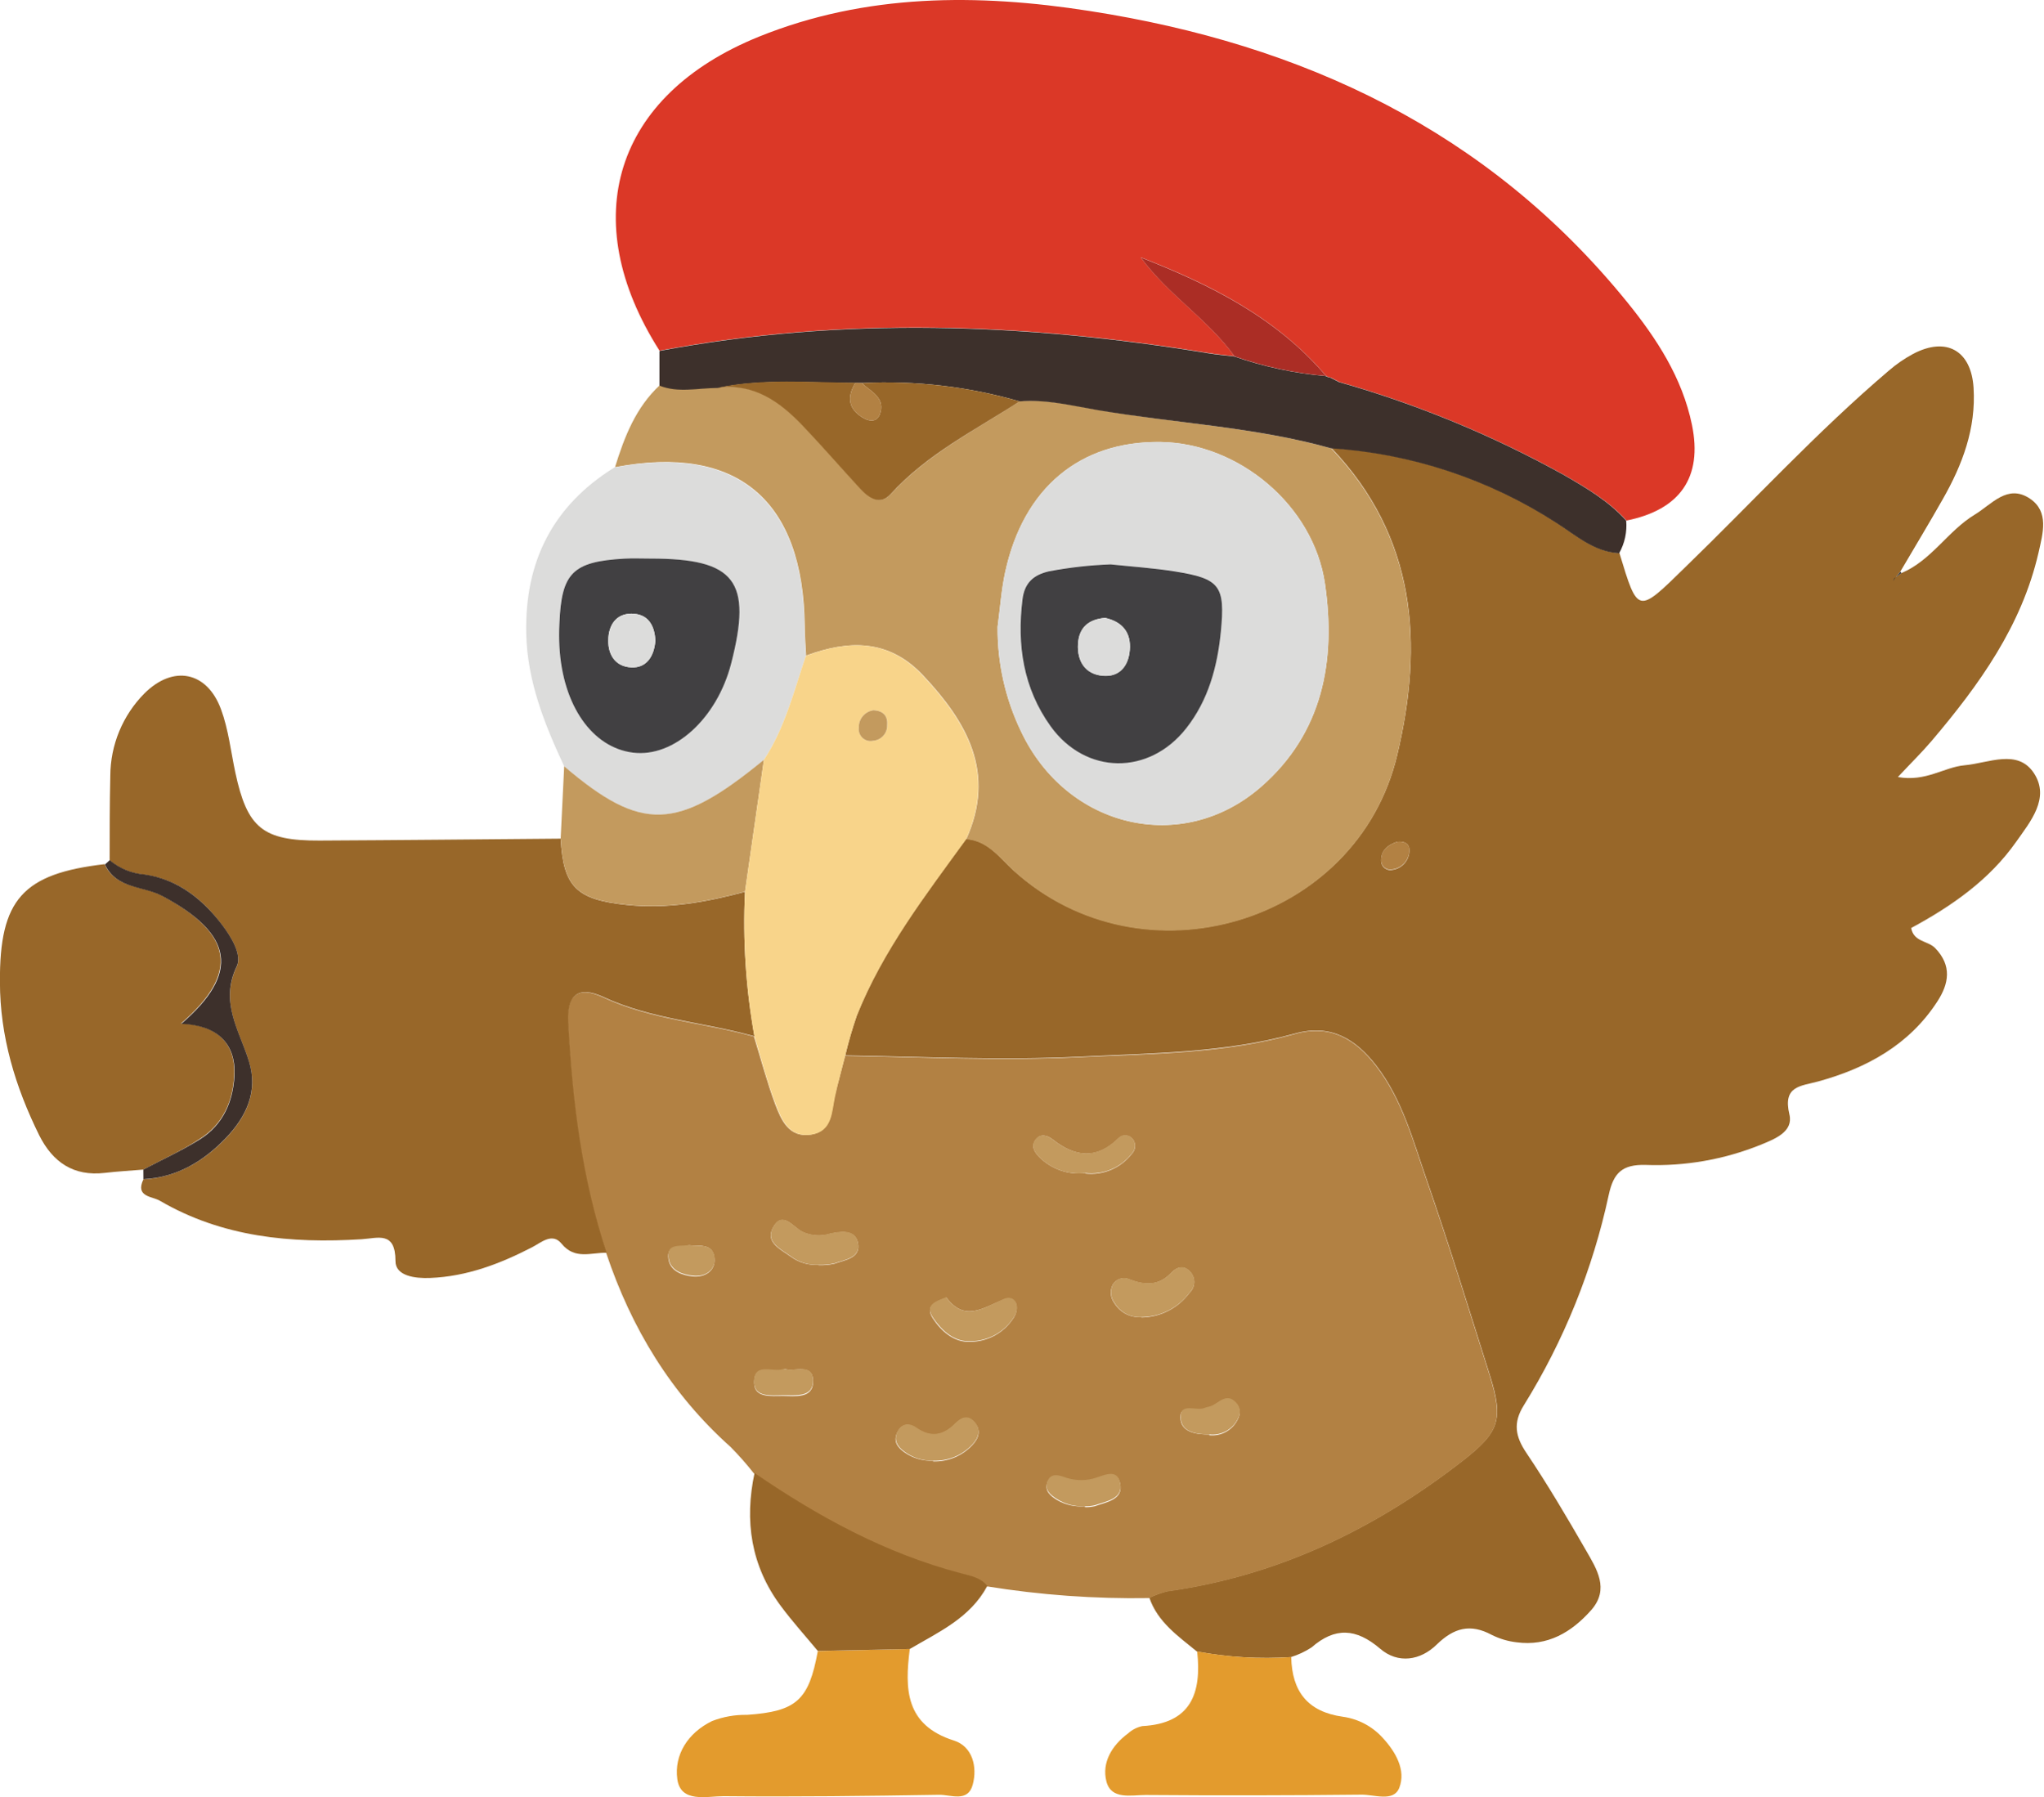
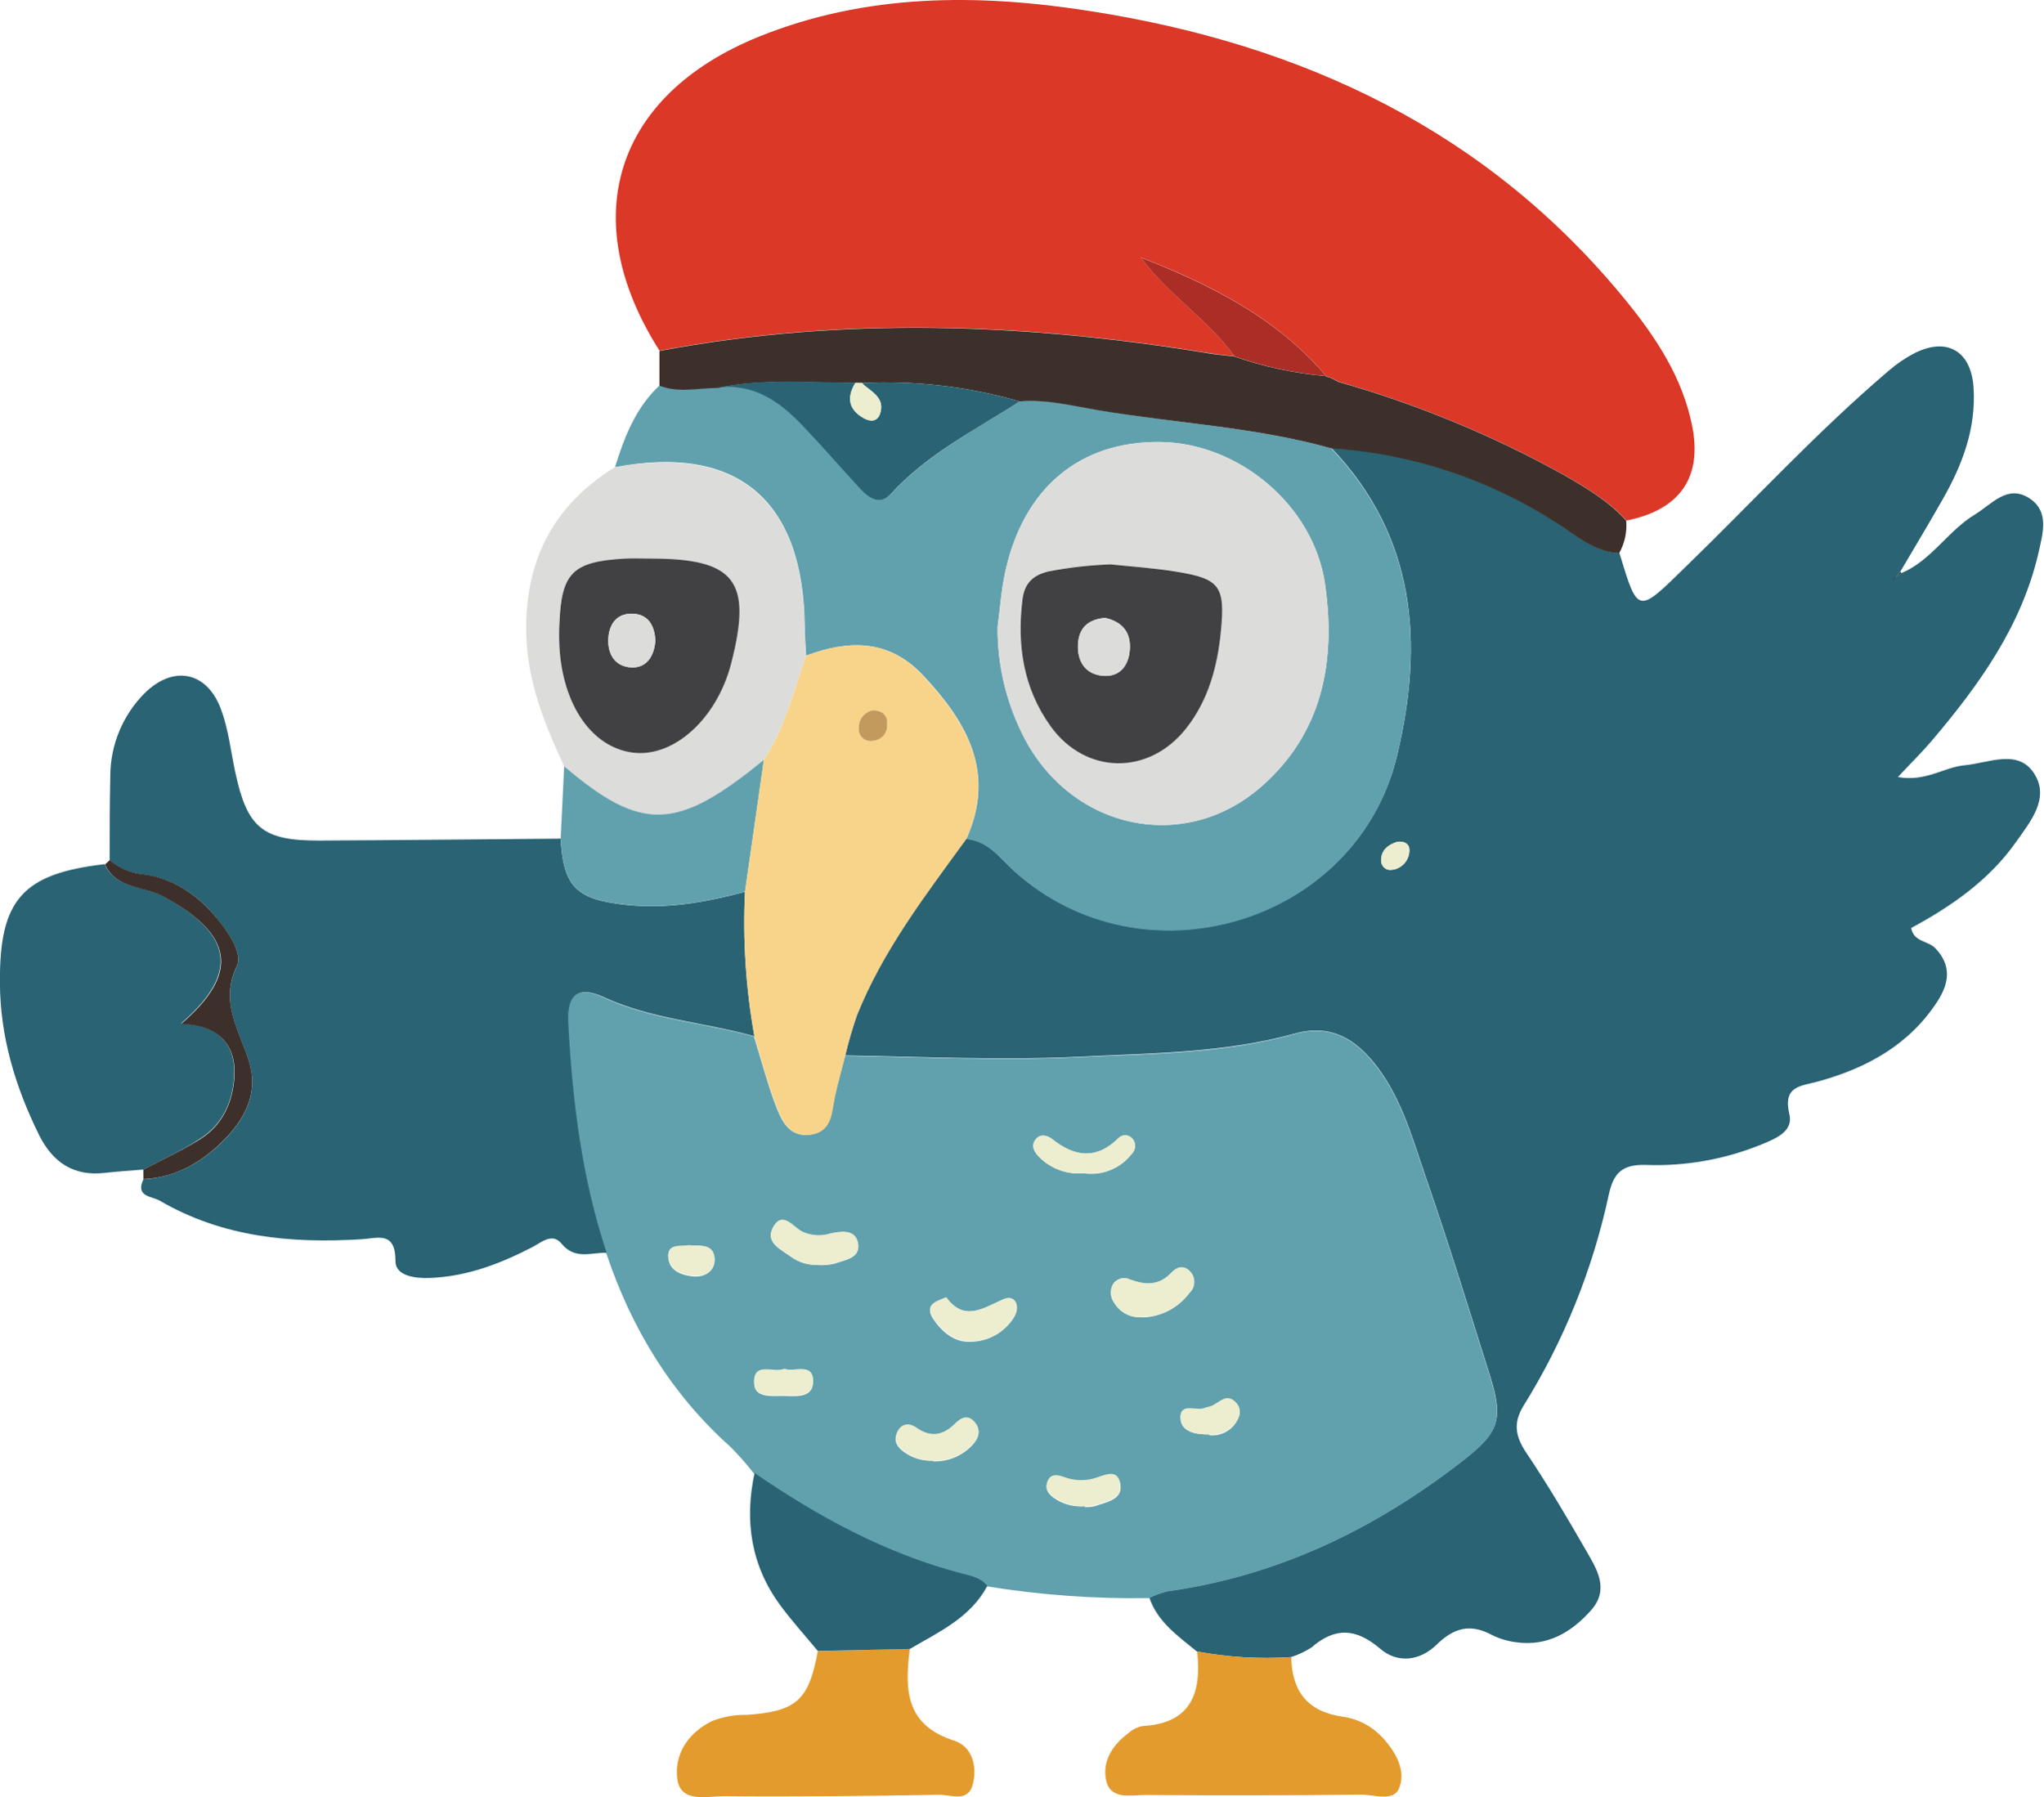
<svg xmlns="http://www.w3.org/2000/svg" viewBox="0 0 312.32 274.71">
  <defs>
-     <style>.cls-1{fill:#986729;}.cls-2{fill:#b28143;}.cls-3{fill:#db3827;}.cls-4{fill:#c39a5e;}.cls-5{fill:#3d302b;}.cls-6{fill:#dcdcdb;}.cls-7{fill:#e39b2d;}.cls-8{fill:#f8d48a;}.cls-9{fill:#383737;}.cls-10{fill:#ab2d25;}.cls-11{fill:#414042;}</style>
+     <style>.cls-1{fill:#296374;}.cls-2{fill:#61a0ad;}.cls-3{fill:#db3827;}.cls-4{fill:#3d302b;}.cls-5{fill:#dcdcdb;}.cls-6{fill:#e39b2d;}.cls-7{fill:#f8d48a;}.cls-8{fill:#eceecf;}.cls-9{fill:#383737;}.cls-10{fill:#ab2d25;}.cls-11{fill:#414042;}.cls-12{fill:#c39a5e;}</style>
  </defs>
  <g id="Layer_2" data-name="Layer 2">
    <g id="Layer_1-2" data-name="Layer 1">
      <path class="cls-1" d="M290.67,87.6c4.57-1.92,7.08-6.44,11.19-8.93,2.61-1.58,5-4.72,8.41-2.46,3,2,2,5.32,1.34,8.27-2.58,11.2-9.06,20.2-16.31,28.75-1.47,1.73-3.1,3.33-5.19,5.56,4.27.77,7.06-1.52,10.2-1.8,3.67-.33,8.13-2.58,10.61,1.23s-.58,7.41-2.73,10.47c-4.08,5.81-9.82,9.82-16.05,13.18.4,2.16,2.56,1.93,3.66,3.06,2.62,2.71,2.1,5.46.35,8.16-4.3,6.64-10.79,10.19-18.19,12.23-2.68.74-5.48.64-4.43,5.05.64,2.67-2.27,3.77-4.42,4.65a42.65,42.65,0,0,1-17.55,3.07c-3.63-.1-4.92,1.26-5.64,4.55a101.35,101.35,0,0,1-13,32.22c-1.66,2.67-1.29,4.74.41,7.26,3.24,4.82,6.2,9.84,9.1,14.88,1.64,2.85,3.65,5.93.79,9.16-3,3.38-6.65,5.55-11.39,4.91a11.44,11.44,0,0,1-3.81-1.14c-3.26-1.75-5.76-1.09-8.41,1.49-2.47,2.42-5.9,3-8.66.61-3.65-3.11-6.87-3.32-10.48-.17a12.59,12.59,0,0,1-3.14,1.47,57.27,57.27,0,0,1-14.38-.86c-2.86-2.35-6-4.5-7.26-8.22a14.18,14.18,0,0,1,2.74-1c16.91-2.36,31.68-9.49,45.06-19.87,5.65-4.39,6.42-6.27,4.23-13.22-3.16-10-6.23-20-9.66-29.9-2.06-5.94-3.69-12.15-7.61-17.26-3.14-4.09-6.95-6.53-12.48-5-10.81,3-21.91,3-33,3.55-12,.58-23.85,0-35.77-.2a64.22,64.22,0,0,1,1.79-6.17c4-10,10.46-18.36,16.69-26.94,3.35.24,5.12,2.89,7.3,4.86,19.74,17.81,52.42,8.14,58.59-17.63,4.08-17.08,2.93-33.39-10.06-47a72,72,0,0,1,34.37,11.4c3,1.92,5.79,4.48,9.67,4.69,2.84,9.38,2.76,9.3,10.12,2.09C268,76.64,277.74,66,288.76,56.63a20.55,20.55,0,0,1,3.68-2.53c5.08-2.68,8.88-.51,9.24,5.18.39,6.22-1.7,11.75-4.69,17-2.11,3.73-4.34,7.41-6.51,11.11l-.89,1.09-.18.36.12-.42Zm-77.06,41.08c-1.36.43-2.56,1.26-2.49,3a1.41,1.41,0,0,0,1.72,1.3,3,3,0,0,0,2.6-3C215.45,129,214.71,128.57,213.61,128.68Z" />
      <path class="cls-2" d="M129.18,161.41c11.92.19,23.81.78,35.77.2,11.13-.53,22.23-.53,33-3.55,5.53-1.55,9.34.89,12.48,5,3.92,5.11,5.55,11.32,7.61,17.26,3.43,9.89,6.5,19.91,9.66,29.9,2.19,7,1.42,8.83-4.23,13.22-13.38,10.38-28.15,17.51-45.06,19.87a14.18,14.18,0,0,0-2.74,1,140.65,140.65,0,0,1-24.85-1.8c-1-1.29-2.56-1.56-4-1.93-11.54-3-21.82-8.64-31.58-15.33a46.36,46.36,0,0,0-3.58-4.06c-9.09-8.12-15.16-18.16-19-29.64s-5.24-23.24-5.87-35.19c-.22-4.1,1.44-5.75,5.4-3.9,7.33,3.43,15.42,3.87,23.06,6,1.06,3.45,2,7,3.24,10.34.92,2.43,2.09,5.2,5.51,4.64,3.17-.53,3.07-3.41,3.57-5.8C128.08,165.53,128.66,163.48,129.18,161.41Zm45.29,40a9.24,9.24,0,0,0,7.33-3.73,2.3,2.3,0,0,0,.22-3.15c-1-1.19-2.12-.86-3,.08-1.89,2-4,1.9-6.35,1a2,2,0,0,0-2.59.81,2.68,2.68,0,0,0,.27,2.81A4.45,4.45,0,0,0,174.47,201.36Zm-29.84-3c-1.83.65-3.25,1.31-2,3.2s3.2,3.64,5.67,3.52a7.89,7.89,0,0,0,6.68-3.72c1.07-1.77.08-3.5-1.63-2.72C150.2,200,147.41,202.11,144.63,198.32Zm-19.52-5a9.36,9.36,0,0,0,2.45-.22c1.62-.59,4.1-.82,3.57-3.23-.44-2-2.62-1.7-4.21-1.35a5.9,5.9,0,0,1-4.29-.29c-1.39-.7-3-3.29-4.46-.67-1.27,2.3,1.18,3.35,2.76,4.5A6.43,6.43,0,0,0,125.11,193.36Zm40.82-14a7.86,7.86,0,0,0,7.07-3,1.71,1.71,0,0,0,.15-2.26A1.44,1.44,0,0,0,171,174c-3.35,3.33-6.66,2.9-10.1.19-.82-.65-1.89-.93-2.61.07s-.14,1.91.58,2.64A8.57,8.57,0,0,0,165.93,179.34Zm-23.3,44a7.83,7.83,0,0,0,6-2.48c1-1.06,1.42-2.32.26-3.54s-2.14-.44-3,.41c-1.81,1.78-3.69,2-5.81.55-1.14-.81-2.23-.71-2.91.62s0,2.27,1,3A7.06,7.06,0,0,0,142.63,223.31Zm23.21,7a6,6,0,0,0,1.48-.14c1.8-.64,4.49-1,3.89-3.52-.53-2.26-2.68-.93-4.17-.55a7.41,7.41,0,0,1-4.37-.26c-.95-.33-2-.59-2.54.62-.55,1.36.45,2.14,1.46,2.76A7.13,7.13,0,0,0,165.84,230.27Zm19-11a4.32,4.32,0,0,0,4.42-2.53,2,2,0,0,0-.3-2.3c-1.51-1.66-2.63,0-3.9.5-.3.11-.64.14-.94.27-1.26.58-4-1-3.65,1.74C180.73,219,183,219.33,184.87,219.29Zm-65-10c-1.58.66-4.61-1.16-4.56,2,0,2.33,2.63,2,4.4,2s4.69.48,4.61-2.31S121.41,209.82,119.83,209.26Zm-14.59-18.9c-1.39.18-3.43-.28-3.07,2,.28,1.84,2.14,2.48,3.77,2.63,1.85.17,3.46-.9,3.26-2.79C109,190,106.79,190.54,105.24,190.36Z" />
      <path class="cls-3" d="M100.81,53.61C88,33.5,93.91,14.56,116,5.61,132.35-1,149.46-1,166.55,1.68c32.6,5.06,60.93,18.31,82.16,44.48,4.53,5.59,8.44,11.58,9.92,18.77,1.67,8.06-1.83,13-10,14.65-2.71-3-6.12-5-9.58-7a162,162,0,0,0-34.32-14.19l-1.3-.67a1.77,1.77,0,0,1-.7-.24c-7.62-8.94-17.69-14-28.37-18.15,4.19,5.74,10.27,9.44,14.33,15.12-1.31-.16-2.62-.27-3.92-.48C156.79,49.37,128.81,48.32,100.81,53.61Z" />
      <path class="cls-1" d="M115.33,158.43c-7.65-2.16-15.74-2.6-23.07-6-4-1.85-5.62-.2-5.4,3.9.63,11.95,2.07,23.77,5.87,35.19-2.37-.06-4.85,1.12-6.9-1.4-1.4-1.72-3.09-.18-4.48.55-4.92,2.54-10,4.48-15.62,4.7-2.27.09-5.3-.29-5.28-2.6,0-4.62-2.73-3.47-5.16-3.32-10.81.67-21.3-.3-30.88-5.9-1.14-.66-3.78-.57-2.49-3.25,5.08-.31,9.14-2.7,12.57-6.26,3.15-3.28,5-7.15,3.57-11.74-1.46-4.75-4.53-9-1.87-14.55.83-1.73-.82-4.47-2.26-6.36-3-4-6.73-6.92-11.77-7.67a9.57,9.57,0,0,1-5.4-2.19c0-4.31,0-8.63.1-12.93A18,18,0,0,1,22.08,106c4.4-4.38,9.56-3.37,11.7,2.43,1.14,3.07,1.5,6.43,2.19,9.67,1.82,8.48,4.19,10.44,12.88,10.4,12.28-.06,24.57-.19,36.85-.29.41,7.39,2.4,9.32,10.1,10.13,6.19.66,12.15-.42,18.08-2A98,98,0,0,0,115.33,158.43Z" />
-       <path class="cls-4" d="M203.49,68.54c13,13.6,14.14,29.91,10.06,47C207.38,141.3,174.7,151,155,133.16c-2.18-2-4-4.62-7.3-4.86,4.59-10.15.14-17.9-6.62-25.08-5.23-5.55-11.34-5.4-17.86-3-.07-1.48-.2-3-.21-4.43-.18-19.39-10.35-27.93-29-24.37,1.44-4.65,3.17-9.13,6.86-12.55,2.93,1.17,5.94.38,8.91.36,5.54-.72,9.51,2.13,13,5.83,3,3.13,5.81,6.4,8.73,9.57,1.33,1.45,3.05,2.66,4.7.86,5.6-6.12,12.91-9.76,19.71-14.17,4-.34,7.93.65,11.85,1.32C179.62,64.71,191.78,65.25,203.49,68.54Zm-51,27.29a36.21,36.21,0,0,0,3.59,16c7,14.78,24.63,19,36.72,8.43,9.39-8.21,11.45-19.23,9.74-31-1.74-12-13.17-21.53-25.16-21.69-12.29-.16-20.93,7-23.73,19.9C153.06,90.2,152.87,93,152.49,95.83Z" />
-       <path class="cls-5" d="M203.49,68.54c-11.71-3.29-23.87-3.83-35.78-5.86-3.92-.67-7.82-1.66-11.85-1.32a73.36,73.36,0,0,0-24.08-2.81l-1,0c-7,0-14.09-.7-21.07.76-3,0-6,.81-8.91-.36l0-5.3c28-5.29,56-4.24,83.94.36,1.3.21,2.61.32,3.92.48a58.17,58.17,0,0,0,14,3,1.77,1.77,0,0,0,.7.24l1.3.67A162,162,0,0,1,239,72.58c3.46,2,6.87,4,9.58,7a8.65,8.65,0,0,1-1.08,5c-3.88-.21-6.63-2.77-9.67-4.69A72,72,0,0,0,203.49,68.54Z" />
+       <path class="cls-2" d="M203.49,68.54c13,13.6,14.14,29.91,10.06,47C207.38,141.3,174.7,151,155,133.16c-2.18-2-4-4.62-7.3-4.86,4.59-10.15.14-17.9-6.62-25.08-5.23-5.55-11.34-5.4-17.86-3-.07-1.48-.2-3-.21-4.43-.18-19.39-10.35-27.93-29-24.37,1.44-4.65,3.17-9.13,6.86-12.55,2.93,1.17,5.94.38,8.91.36,5.54-.72,9.51,2.13,13,5.83,3,3.13,5.81,6.4,8.73,9.57,1.33,1.45,3.05,2.66,4.7.86,5.6-6.12,12.91-9.76,19.71-14.17,4-.34,7.93.65,11.85,1.32C179.62,64.71,191.78,65.25,203.49,68.54Zm-51,27.29a36.21,36.21,0,0,0,3.59,16c7,14.78,24.63,19,36.72,8.43,9.39-8.21,11.45-19.23,9.74-31-1.74-12-13.17-21.53-25.16-21.69-12.29-.16-20.93,7-23.73,19.9C153.06,90.2,152.87,93,152.49,95.83Z" />
+       <path class="cls-4" d="M203.49,68.54c-11.71-3.29-23.87-3.83-35.78-5.86-3.92-.67-7.82-1.66-11.85-1.32a73.36,73.36,0,0,0-24.08-2.81l-1,0c-7,0-14.09-.7-21.07.76-3,0-6,.81-8.91-.36l0-5.3c28-5.29,56-4.24,83.94.36,1.3.21,2.61.32,3.92.48a58.17,58.17,0,0,0,14,3,1.77,1.77,0,0,0,.7.24l1.3.67A162,162,0,0,1,239,72.58c3.46,2,6.87,4,9.58,7a8.65,8.65,0,0,1-1.08,5c-3.88-.21-6.63-2.77-9.67-4.69A72,72,0,0,0,203.49,68.54Z" />
      <path class="cls-1" d="M21.91,178.8c-2,.17-3.95.28-5.92.51-4.76.54-7.92-1.62-10-5.76-3.65-7.39-6-15.13-6-23.44-.07-12.59,3.48-16.55,16-18,1.71,3.76,5.83,3.26,8.76,4.82,10.87,5.8,11.89,11.8,2.91,19.54,5.42.21,8.38,2.92,8.13,7.94-.19,3.95-1.75,7.49-5.22,9.68C27.84,175.89,24.82,177.26,21.91,178.8Z" />
-       <path class="cls-6" d="M93.92,71.46c18.7-3.56,28.87,5,29.05,24.37,0,1.47.14,3,.21,4.43-1.83,5.42-3.21,11-6.41,15.9-13.29,10.9-18.68,11.07-30.53,1-3-6.46-5.65-13-5.8-20.32C80.2,85.84,84.51,77.3,93.92,71.46Zm5.49,13.93c-1.33,0-2.66-.06-4,0-7.91.46-9.61,2.17-9.92,9.94a33.86,33.86,0,0,0,0,3.49c.48,9,5,15.45,11.26,16.23s12.82-5.2,15-13.61C115,88.79,112.44,85.41,99.41,85.39Z" />
-       <path class="cls-7" d="M139.07,252.09c-.78,6.11-.71,11.62,6.75,14,2.83.9,3.61,4,2.87,6.75s-3.35,1.51-5.14,1.54c-11,.18-22,.32-32.93.21-2.55,0-6.6,1.09-7.09-2.62s1.6-7.05,5.31-8.86a14,14,0,0,1,5.36-.95c7.56-.53,9.44-2.24,10.81-9.75Z" />
-       <path class="cls-7" d="M183,252.47a57.27,57.27,0,0,0,14.38.86c.1,5.23,2.5,8.37,7.9,9.12a10.1,10.1,0,0,1,6.07,3.21c2,2.16,3.59,4.95,2.55,7.64-.88,2.26-3.87,1-5.89,1.06q-16.44.18-32.89.05c-2.18,0-5.28.78-6-2.09s.84-5.49,3.3-7.31a4.73,4.73,0,0,1,2.18-1.13C182.06,263.48,183.7,258.87,183,252.47Z" />
+       <path class="cls-5" d="M93.92,71.46c18.7-3.56,28.87,5,29.05,24.37,0,1.47.14,3,.21,4.43-1.83,5.42-3.21,11-6.41,15.9-13.29,10.9-18.68,11.07-30.53,1-3-6.46-5.65-13-5.8-20.32C80.2,85.84,84.51,77.3,93.92,71.46Zm5.49,13.93c-1.33,0-2.66-.06-4,0-7.91.46-9.61,2.17-9.92,9.94a33.86,33.86,0,0,0,0,3.49c.48,9,5,15.45,11.26,16.23s12.82-5.2,15-13.61C115,88.79,112.44,85.41,99.41,85.39Z" />
+       <path class="cls-6" d="M139.07,252.09c-.78,6.11-.71,11.62,6.75,14,2.83.9,3.61,4,2.87,6.75s-3.35,1.51-5.14,1.54c-11,.18-22,.32-32.93.21-2.55,0-6.6,1.09-7.09-2.62s1.6-7.05,5.31-8.86a14,14,0,0,1,5.36-.95c7.56-.53,9.44-2.24,10.81-9.75Z" />
+       <path class="cls-6" d="M183,252.47a57.27,57.27,0,0,0,14.38.86c.1,5.23,2.5,8.37,7.9,9.12a10.1,10.1,0,0,1,6.07,3.21c2,2.16,3.59,4.95,2.55,7.64-.88,2.26-3.87,1-5.89,1.06q-16.44.18-32.89.05c-2.18,0-5.28.78-6-2.09s.84-5.49,3.3-7.31a4.73,4.73,0,0,1,2.18-1.13C182.06,263.48,183.7,258.87,183,252.47Z" />
      <path class="cls-1" d="M139.07,252.09l-14.06.3c-1.9-2.29-3.9-4.5-5.67-6.89-4.55-6.11-5.57-13-4-20.31,9.76,6.69,20,12.29,31.58,15.33,1.4.37,3,.64,4,1.93C148.31,247.35,143.5,249.48,139.07,252.09Z" />
-       <path class="cls-4" d="M86.24,117.15c11.85,10.08,17.24,9.91,30.53-1q-1.44,10.08-2.89,20.17c-5.93,1.58-11.89,2.66-18.08,2-7.7-.81-9.69-2.74-10.1-10.13Z" />
-       <path class="cls-5" d="M21.91,178.8c2.91-1.54,5.93-2.91,8.71-4.66,3.47-2.19,5-5.73,5.22-9.68.25-5-2.71-7.73-8.13-7.94,9-7.74,8-13.74-2.91-19.54-2.93-1.56-7-1.06-8.76-4.82l.73-.66a9.51,9.51,0,0,0,5.39,2.19c5,.75,8.77,3.72,11.77,7.67,1.44,1.89,3.09,4.63,2.26,6.36-2.66,5.51.41,9.8,1.87,14.55,1.42,4.59-.42,8.46-3.57,11.74-3.43,3.56-7.49,6-12.57,6.26C21.92,179.78,21.92,179.29,21.91,178.8Z" />
-       <path class="cls-8" d="M113.88,136.33q1.44-10.08,2.89-20.17c3.2-4.87,4.58-10.48,6.41-15.9,6.52-2.44,12.63-2.59,17.86,3,6.76,7.18,11.21,14.93,6.62,25.08-6.23,8.58-12.72,17-16.69,26.94a64.22,64.22,0,0,0-1.79,6.17c-.52,2.07-1.1,4.12-1.54,6.2-.5,2.39-.4,5.27-3.57,5.8-3.42.56-4.59-2.21-5.51-4.64-1.29-3.37-2.18-6.89-3.24-10.34A98.59,98.59,0,0,1,113.88,136.33Zm19.64-27.75a2.59,2.59,0,0,0-2.24,2.66,1.81,1.81,0,0,0,2.21,2,2.31,2.31,0,0,0,2.12-2.35C135.72,109.55,135.16,108.67,133.52,108.58Z" />
-       <path class="cls-2" d="M213.61,128.68c1.1-.11,1.84.33,1.83,1.24a3,3,0,0,1-2.6,3,1.41,1.41,0,0,1-1.72-1.3C211.05,129.94,212.25,129.11,213.61,128.68Z" />
+       <path class="cls-2" d="M86.24,117.15c11.85,10.08,17.24,9.91,30.53-1q-1.44,10.08-2.89,20.17c-5.93,1.58-11.89,2.66-18.08,2-7.7-.81-9.69-2.74-10.1-10.13Z" />
+       <path class="cls-4" d="M21.91,178.8c2.91-1.54,5.93-2.91,8.71-4.66,3.47-2.19,5-5.73,5.22-9.68.25-5-2.71-7.73-8.13-7.94,9-7.74,8-13.74-2.91-19.54-2.93-1.56-7-1.06-8.76-4.82l.73-.66a9.51,9.51,0,0,0,5.39,2.19c5,.75,8.77,3.72,11.77,7.67,1.44,1.89,3.09,4.63,2.26,6.36-2.66,5.51.41,9.8,1.87,14.55,1.42,4.59-.42,8.46-3.57,11.74-3.43,3.56-7.49,6-12.57,6.26C21.92,179.78,21.92,179.29,21.91,178.8Z" />
+       <path class="cls-7" d="M113.88,136.33q1.44-10.08,2.89-20.17c3.2-4.87,4.58-10.48,6.41-15.9,6.52-2.44,12.63-2.59,17.86,3,6.76,7.18,11.21,14.93,6.62,25.08-6.23,8.58-12.72,17-16.69,26.94a64.22,64.22,0,0,0-1.79,6.17c-.52,2.07-1.1,4.12-1.54,6.2-.5,2.39-.4,5.27-3.57,5.8-3.42.56-4.59-2.21-5.51-4.64-1.29-3.37-2.18-6.89-3.24-10.34A98.59,98.59,0,0,1,113.88,136.33Zm19.64-27.75a2.59,2.59,0,0,0-2.24,2.66,1.81,1.81,0,0,0,2.21,2,2.31,2.31,0,0,0,2.12-2.35C135.72,109.55,135.16,108.67,133.52,108.58Z" />
+       <path class="cls-8" d="M213.61,128.68c1.1-.11,1.84.33,1.83,1.24a3,3,0,0,1-2.6,3,1.41,1.41,0,0,1-1.72-1.3C211.05,129.94,212.25,129.11,213.61,128.68Z" />
      <path class="cls-9" d="M289.59,88.5l.89-1.09.19.18-1.14.85Z" />
      <path class="cls-9" d="M289.53,88.44l-.12.42.18-.36Z" />
-       <path class="cls-4" d="M174.47,201.36a4.45,4.45,0,0,1-4.1-2.17,2.68,2.68,0,0,1-.27-2.81,2,2,0,0,1,2.59-.81c2.35.89,4.46,1,6.35-1,.86-.94,2-1.27,3-.08a2.3,2.3,0,0,1-.22,3.15A9.24,9.24,0,0,1,174.47,201.36Z" />
-       <path class="cls-4" d="M144.63,198.32c2.78,3.79,5.57,1.71,8.76.28,1.71-.78,2.7,1,1.63,2.72a7.89,7.89,0,0,1-6.68,3.72c-2.47.12-4.33-1.57-5.67-3.52S142.8,199,144.63,198.32Z" />
-       <path class="cls-4" d="M125.11,193.36a6.43,6.43,0,0,1-4.18-1.26c-1.58-1.15-4-2.2-2.76-4.5,1.45-2.62,3.07,0,4.46.67a5.9,5.9,0,0,0,4.29.29c1.59-.35,3.77-.68,4.21,1.35.53,2.41-1.95,2.64-3.57,3.23A9.36,9.36,0,0,1,125.11,193.36Z" />
-       <path class="cls-4" d="M165.93,179.34a8.57,8.57,0,0,1-7.1-2.47c-.72-.73-1.28-1.68-.58-2.64s1.79-.72,2.61-.07c3.44,2.71,6.75,3.14,10.1-.19a1.44,1.44,0,0,1,2.19.14,1.71,1.71,0,0,1-.15,2.26A7.86,7.86,0,0,1,165.93,179.34Z" />
-       <path class="cls-4" d="M142.63,223.31a7.06,7.06,0,0,1-4.45-1.44c-1-.73-1.62-1.74-1-3s1.77-1.43,2.91-.62c2.12,1.49,4,1.23,5.81-.55.86-.85,1.89-1.58,3-.41s.74,2.48-.26,3.54A7.83,7.83,0,0,1,142.63,223.31Z" />
-       <path class="cls-4" d="M165.84,230.27a7.13,7.13,0,0,1-4.25-1.09c-1-.62-2-1.4-1.46-2.76.49-1.21,1.59-.95,2.54-.62a7.41,7.41,0,0,0,4.37.26c1.49-.38,3.64-1.71,4.17.55.6,2.54-2.09,2.88-3.89,3.52A6,6,0,0,1,165.84,230.27Z" />
-       <path class="cls-4" d="M184.87,219.29c-1.91,0-4.14-.31-4.37-2.32-.3-2.76,2.39-1.16,3.65-1.74.3-.13.64-.16.94-.27,1.27-.47,2.39-2.16,3.9-.5a2,2,0,0,1,.3,2.3A4.32,4.32,0,0,1,184.87,219.29Z" />
-       <path class="cls-4" d="M119.83,209.26c1.58.56,4.38-1,4.45,1.73s-2.72,2.28-4.61,2.31-4.37.32-4.4-2C115.22,208.1,118.25,209.92,119.83,209.26Z" />
-       <path class="cls-4" d="M105.24,190.36c1.55.18,3.73-.34,4,1.88.2,1.89-1.41,3-3.26,2.79-1.63-.15-3.49-.79-3.77-2.63C101.81,190.08,103.85,190.54,105.24,190.36Z" />
+       <path class="cls-8" d="M174.47,201.36a4.45,4.45,0,0,1-4.1-2.17,2.68,2.68,0,0,1-.27-2.81,2,2,0,0,1,2.59-.81c2.35.89,4.46,1,6.35-1,.86-.94,2-1.27,3-.08a2.3,2.3,0,0,1-.22,3.15A9.24,9.24,0,0,1,174.47,201.36Z" />
+       <path class="cls-8" d="M144.63,198.32c2.78,3.79,5.57,1.71,8.76.28,1.71-.78,2.7,1,1.63,2.72a7.89,7.89,0,0,1-6.68,3.72c-2.47.12-4.33-1.57-5.67-3.52S142.8,199,144.63,198.32Z" />
+       <path class="cls-8" d="M125.11,193.36a6.43,6.43,0,0,1-4.18-1.26c-1.58-1.15-4-2.2-2.76-4.5,1.45-2.62,3.07,0,4.46.67a5.9,5.9,0,0,0,4.29.29c1.59-.35,3.77-.68,4.21,1.35.53,2.41-1.95,2.64-3.57,3.23A9.36,9.36,0,0,1,125.11,193.36Z" />
+       <path class="cls-8" d="M165.93,179.34a8.57,8.57,0,0,1-7.1-2.47c-.72-.73-1.28-1.68-.58-2.64s1.79-.72,2.61-.07c3.44,2.71,6.75,3.14,10.1-.19a1.44,1.44,0,0,1,2.19.14,1.71,1.71,0,0,1-.15,2.26A7.86,7.86,0,0,1,165.93,179.34Z" />
+       <path class="cls-8" d="M142.63,223.31a7.06,7.06,0,0,1-4.45-1.44c-1-.73-1.62-1.74-1-3s1.77-1.43,2.91-.62c2.12,1.49,4,1.23,5.81-.55.86-.85,1.89-1.58,3-.41s.74,2.48-.26,3.54A7.83,7.83,0,0,1,142.63,223.31Z" />
+       <path class="cls-8" d="M165.84,230.27a7.13,7.13,0,0,1-4.25-1.09c-1-.62-2-1.4-1.46-2.76.49-1.21,1.59-.95,2.54-.62a7.41,7.41,0,0,0,4.37.26c1.49-.38,3.64-1.71,4.17.55.6,2.54-2.09,2.88-3.89,3.52A6,6,0,0,1,165.84,230.27Z" />
+       <path class="cls-8" d="M184.87,219.29c-1.91,0-4.14-.31-4.37-2.32-.3-2.76,2.39-1.16,3.65-1.74.3-.13.64-.16.94-.27,1.27-.47,2.39-2.16,3.9-.5a2,2,0,0,1,.3,2.3A4.32,4.32,0,0,1,184.87,219.29Z" />
+       <path class="cls-8" d="M119.83,209.26c1.58.56,4.38-1,4.45,1.73s-2.72,2.28-4.61,2.31-4.37.32-4.4-2C115.22,208.1,118.25,209.92,119.83,209.26Z" />
+       <path class="cls-8" d="M105.24,190.36c1.55.18,3.73-.34,4,1.88.2,1.89-1.41,3-3.26,2.79-1.63-.15-3.49-.79-3.77-2.63C101.81,190.08,103.85,190.54,105.24,190.36Z" />
      <path class="cls-10" d="M202.71,57.48a58.17,58.17,0,0,1-14-3c-4.06-5.68-10.14-9.38-14.33-15.12C185,43.51,195.09,48.54,202.71,57.48Z" />
      <path class="cls-10" d="M204.71,58.39l-1.3-.67Z" />
-       <path class="cls-6" d="M152.49,95.83c.38-2.79.57-5.63,1.16-8.37,2.8-12.88,11.44-20.06,23.73-19.9,12,.16,23.42,9.73,25.16,21.69,1.71,11.77-.35,22.79-9.74,31-12.09,10.56-29.75,6.35-36.72-8.43A36.21,36.21,0,0,1,152.49,95.83Zm17.28-9.55a62.87,62.87,0,0,0-9.41,1c-2.38.54-3.76,1.75-4.07,4.29-.87,7,.13,13.6,4.29,19.4,5.36,7.45,15,7.55,20.74.31,3.39-4.31,4.76-9.42,5.29-14.77.69-7-.12-8.1-7-9.2C176.36,86.84,173.05,86.63,169.77,86.28Z" />
+       <path class="cls-5" d="M152.49,95.83c.38-2.79.57-5.63,1.16-8.37,2.8-12.88,11.44-20.06,23.73-19.9,12,.16,23.42,9.73,25.16,21.69,1.71,11.77-.35,22.79-9.74,31-12.09,10.56-29.75,6.35-36.72-8.43A36.21,36.21,0,0,1,152.49,95.83Zm17.28-9.55a62.87,62.87,0,0,0-9.41,1c-2.38.54-3.76,1.75-4.07,4.29-.87,7,.13,13.6,4.29,19.4,5.36,7.45,15,7.55,20.74.31,3.39-4.31,4.76-9.42,5.29-14.77.69-7-.12-8.1-7-9.2C176.36,86.84,173.05,86.63,169.77,86.28Z" />
      <path class="cls-1" d="M109.69,59.27c7-1.46,14-.8,21.07-.76-1.37,2.24-1.07,4.11,1.29,5.43.94.52,2,.58,2.46-.65.79-2.27-1-3.25-2.39-4.38a2.9,2.9,0,0,1-.34-.36,73.36,73.36,0,0,1,24.08,2.81c-6.8,4.41-14.11,8-19.71,14.17-1.65,1.8-3.37.59-4.7-.86-2.92-3.17-5.75-6.44-8.73-9.57C119.2,61.4,115.23,58.55,109.69,59.27Z" />
-       <path class="cls-2" d="M131.78,58.55a2.9,2.9,0,0,0,.34.36c1.41,1.13,3.18,2.11,2.39,4.38-.43,1.23-1.52,1.17-2.46.65-2.36-1.32-2.66-3.19-1.29-5.43Z" />
+       <path class="cls-8" d="M131.78,58.55a2.9,2.9,0,0,0,.34.36c1.41,1.13,3.18,2.11,2.39,4.38-.43,1.23-1.52,1.17-2.46.65-2.36-1.32-2.66-3.19-1.29-5.43Z" />
      <path class="cls-11" d="M99.41,85.39c13,0,15.61,3.4,12.35,16.06-2.17,8.41-8.75,14.39-15,13.61S86,107.84,85.51,98.83a33.86,33.86,0,0,1,0-3.49c.31-7.77,2-9.48,9.92-9.94C96.75,85.33,98.08,85.39,99.41,85.39Zm.77,12.55c-.1-2-.85-3.92-3.26-4.11S93.18,95.15,93,97.44c-.19,2.46.92,4.45,3.48,4.59C98.79,102.15,100,100.39,100.18,97.94Z" />
-       <path class="cls-4" d="M133.52,108.58c1.64.09,2.2,1,2.09,2.31a2.31,2.31,0,0,1-2.12,2.35,1.81,1.81,0,0,1-2.21-2A2.59,2.59,0,0,1,133.52,108.58Z" />
+       <path class="cls-12" d="M133.52,108.58c1.64.09,2.2,1,2.09,2.31a2.31,2.31,0,0,1-2.12,2.35,1.81,1.81,0,0,1-2.21-2A2.59,2.59,0,0,1,133.52,108.58Z" />
      <path class="cls-11" d="M169.77,86.28c3.28.35,6.59.56,9.85,1.08,6.87,1.1,7.68,2.18,7,9.2-.53,5.35-1.9,10.46-5.29,14.77-5.69,7.24-15.38,7.14-20.74-.31-4.16-5.8-5.16-12.4-4.29-19.4.31-2.54,1.69-3.75,4.07-4.29A62.87,62.87,0,0,1,169.77,86.28Zm-.84,8.18c-2.51.21-4,1.51-4.15,4s1.08,4.61,3.8,4.84c2.54.22,3.92-1.48,4.12-3.93C172.91,96.71,171.58,95.05,168.93,94.46Z" />
-       <path class="cls-6" d="M100.18,97.94c-.23,2.45-1.39,4.21-3.7,4.09-2.56-.14-3.67-2.13-3.48-4.59.18-2.29,1.58-3.8,3.92-3.61S100.08,95.92,100.18,97.94Z" />
-       <path class="cls-6" d="M168.93,94.46c2.65.59,4,2.25,3.77,4.93-.2,2.45-1.58,4.15-4.12,3.93-2.72-.23-3.94-2.2-3.8-4.84S166.42,94.67,168.93,94.46Z" />
+       <path class="cls-5" d="M100.18,97.94c-.23,2.45-1.39,4.21-3.7,4.09-2.56-.14-3.67-2.13-3.48-4.59.18-2.29,1.58-3.8,3.92-3.61S100.08,95.92,100.18,97.94Z" />
+       <path class="cls-5" d="M168.93,94.46c2.65.59,4,2.25,3.77,4.93-.2,2.45-1.58,4.15-4.12,3.93-2.72-.23-3.94-2.2-3.8-4.84S166.42,94.67,168.93,94.46Z" />
    </g>
  </g>
</svg>
